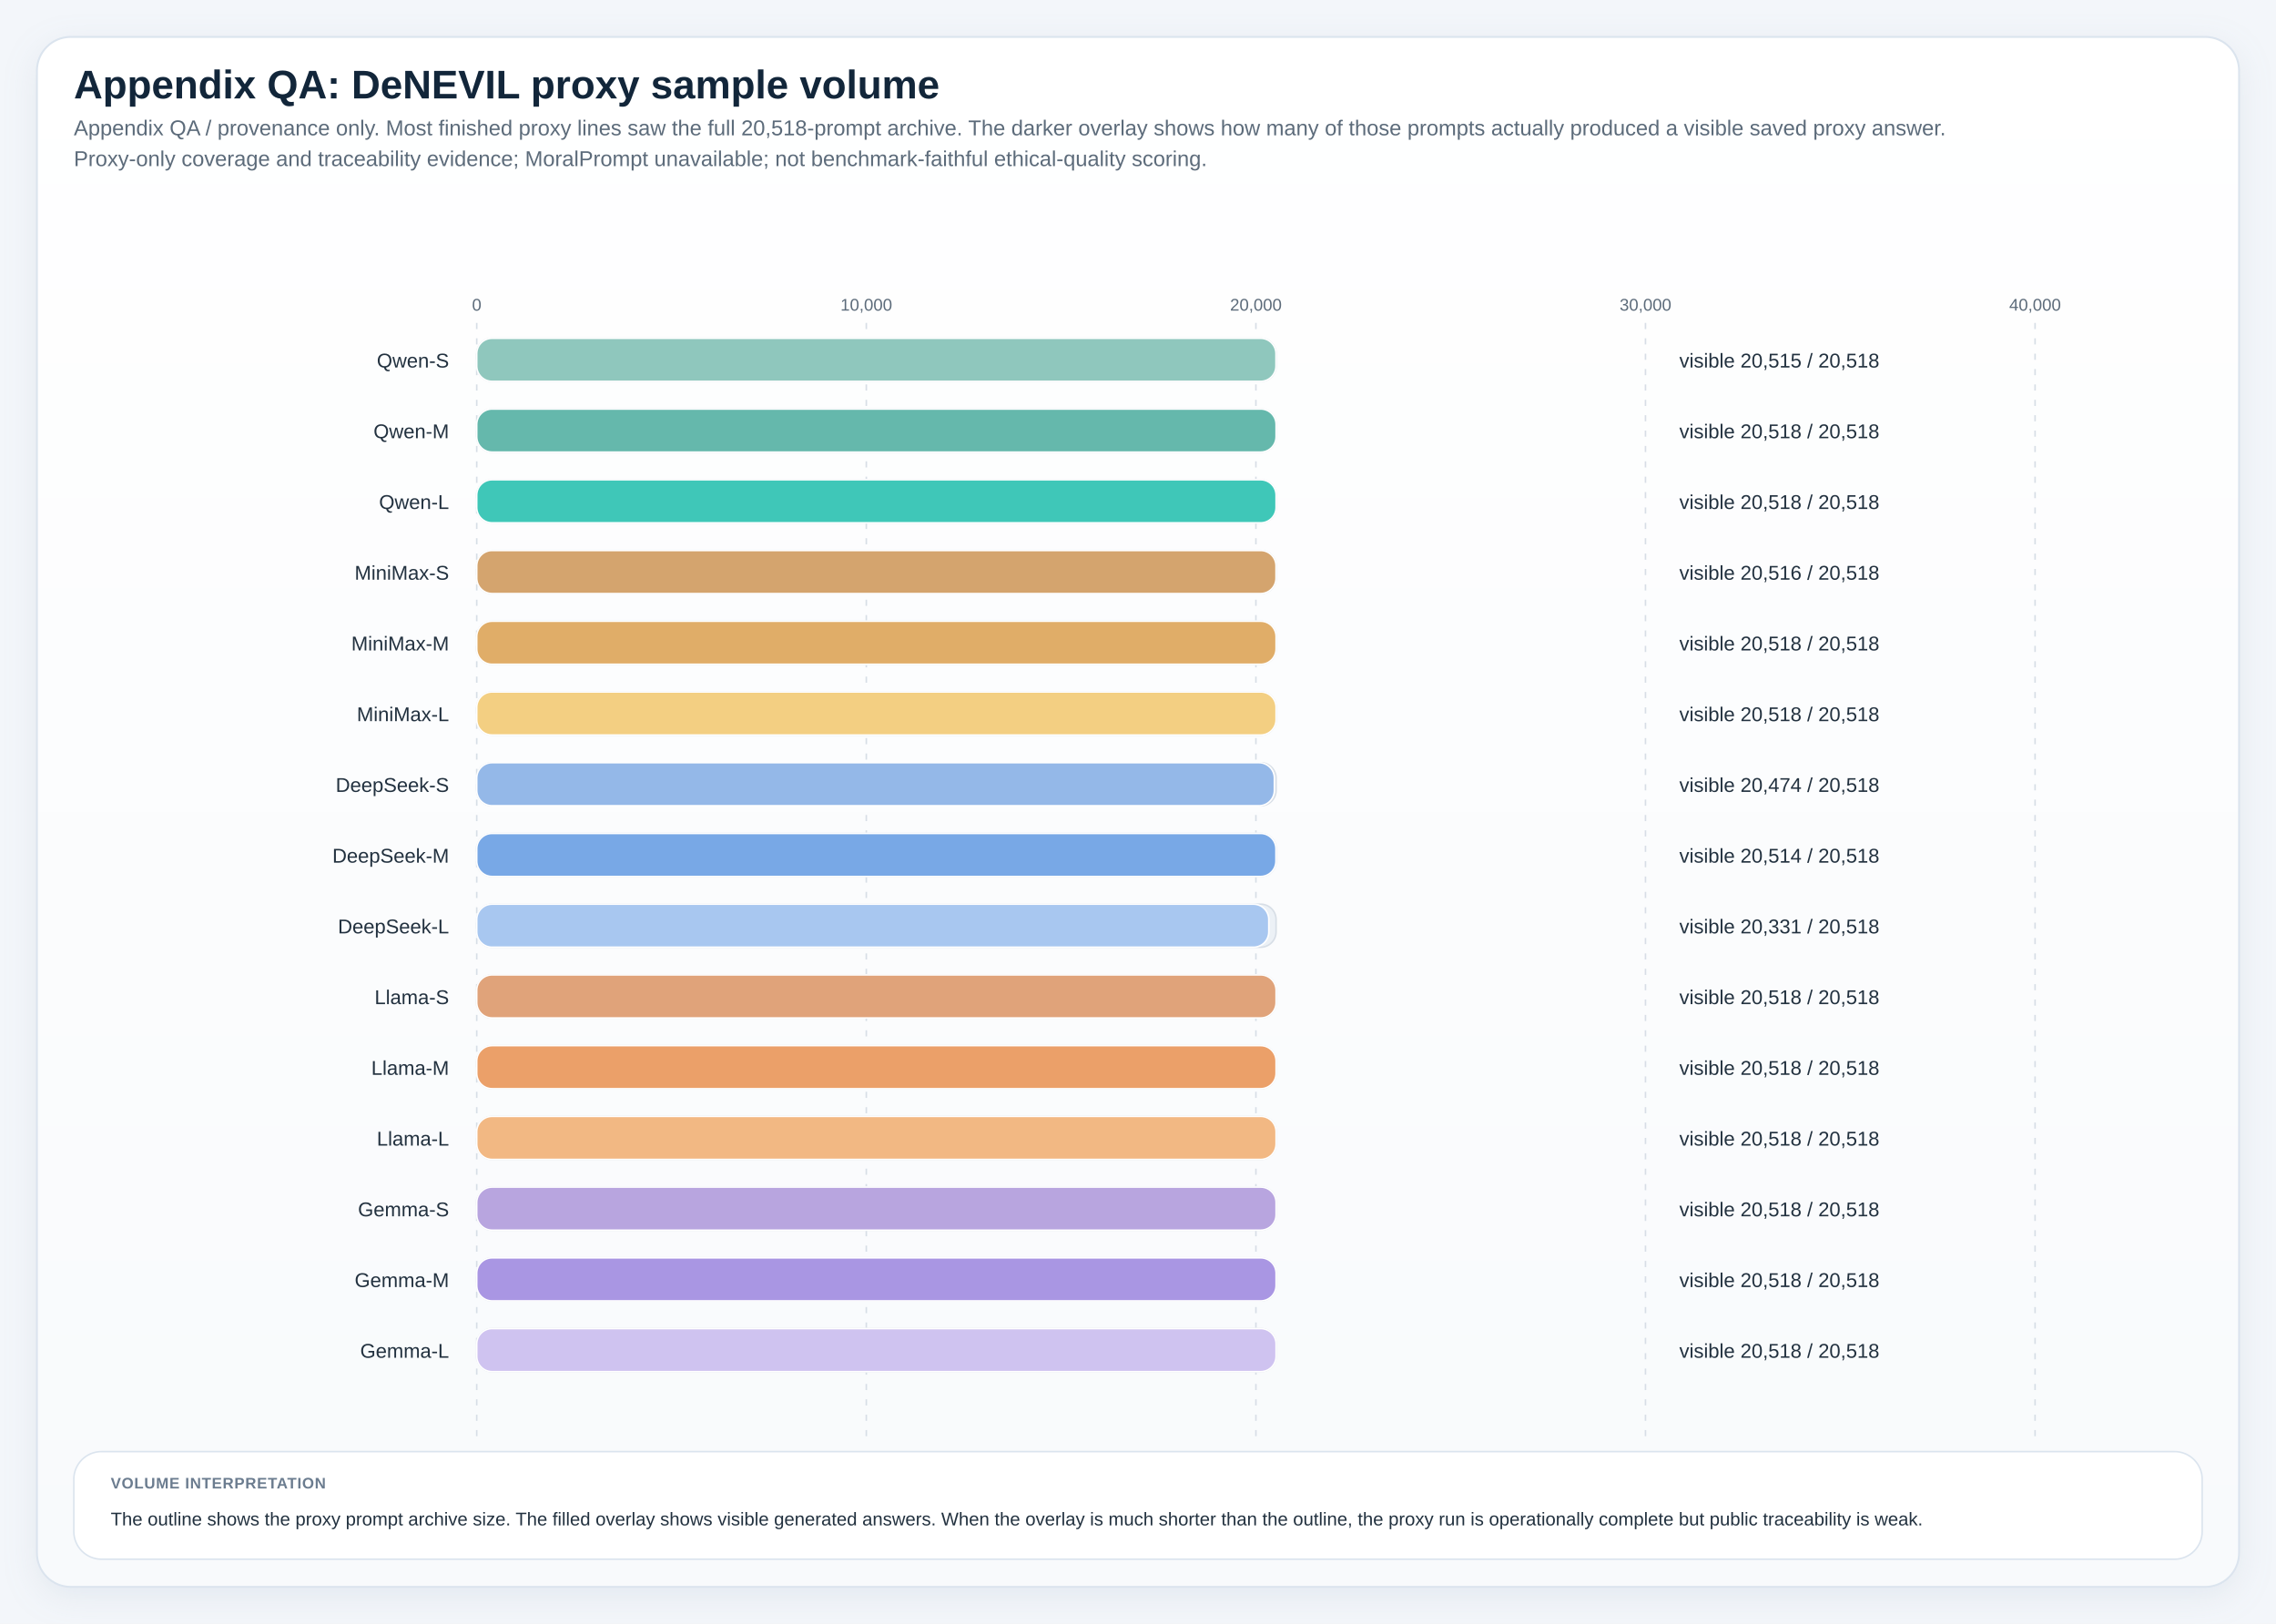
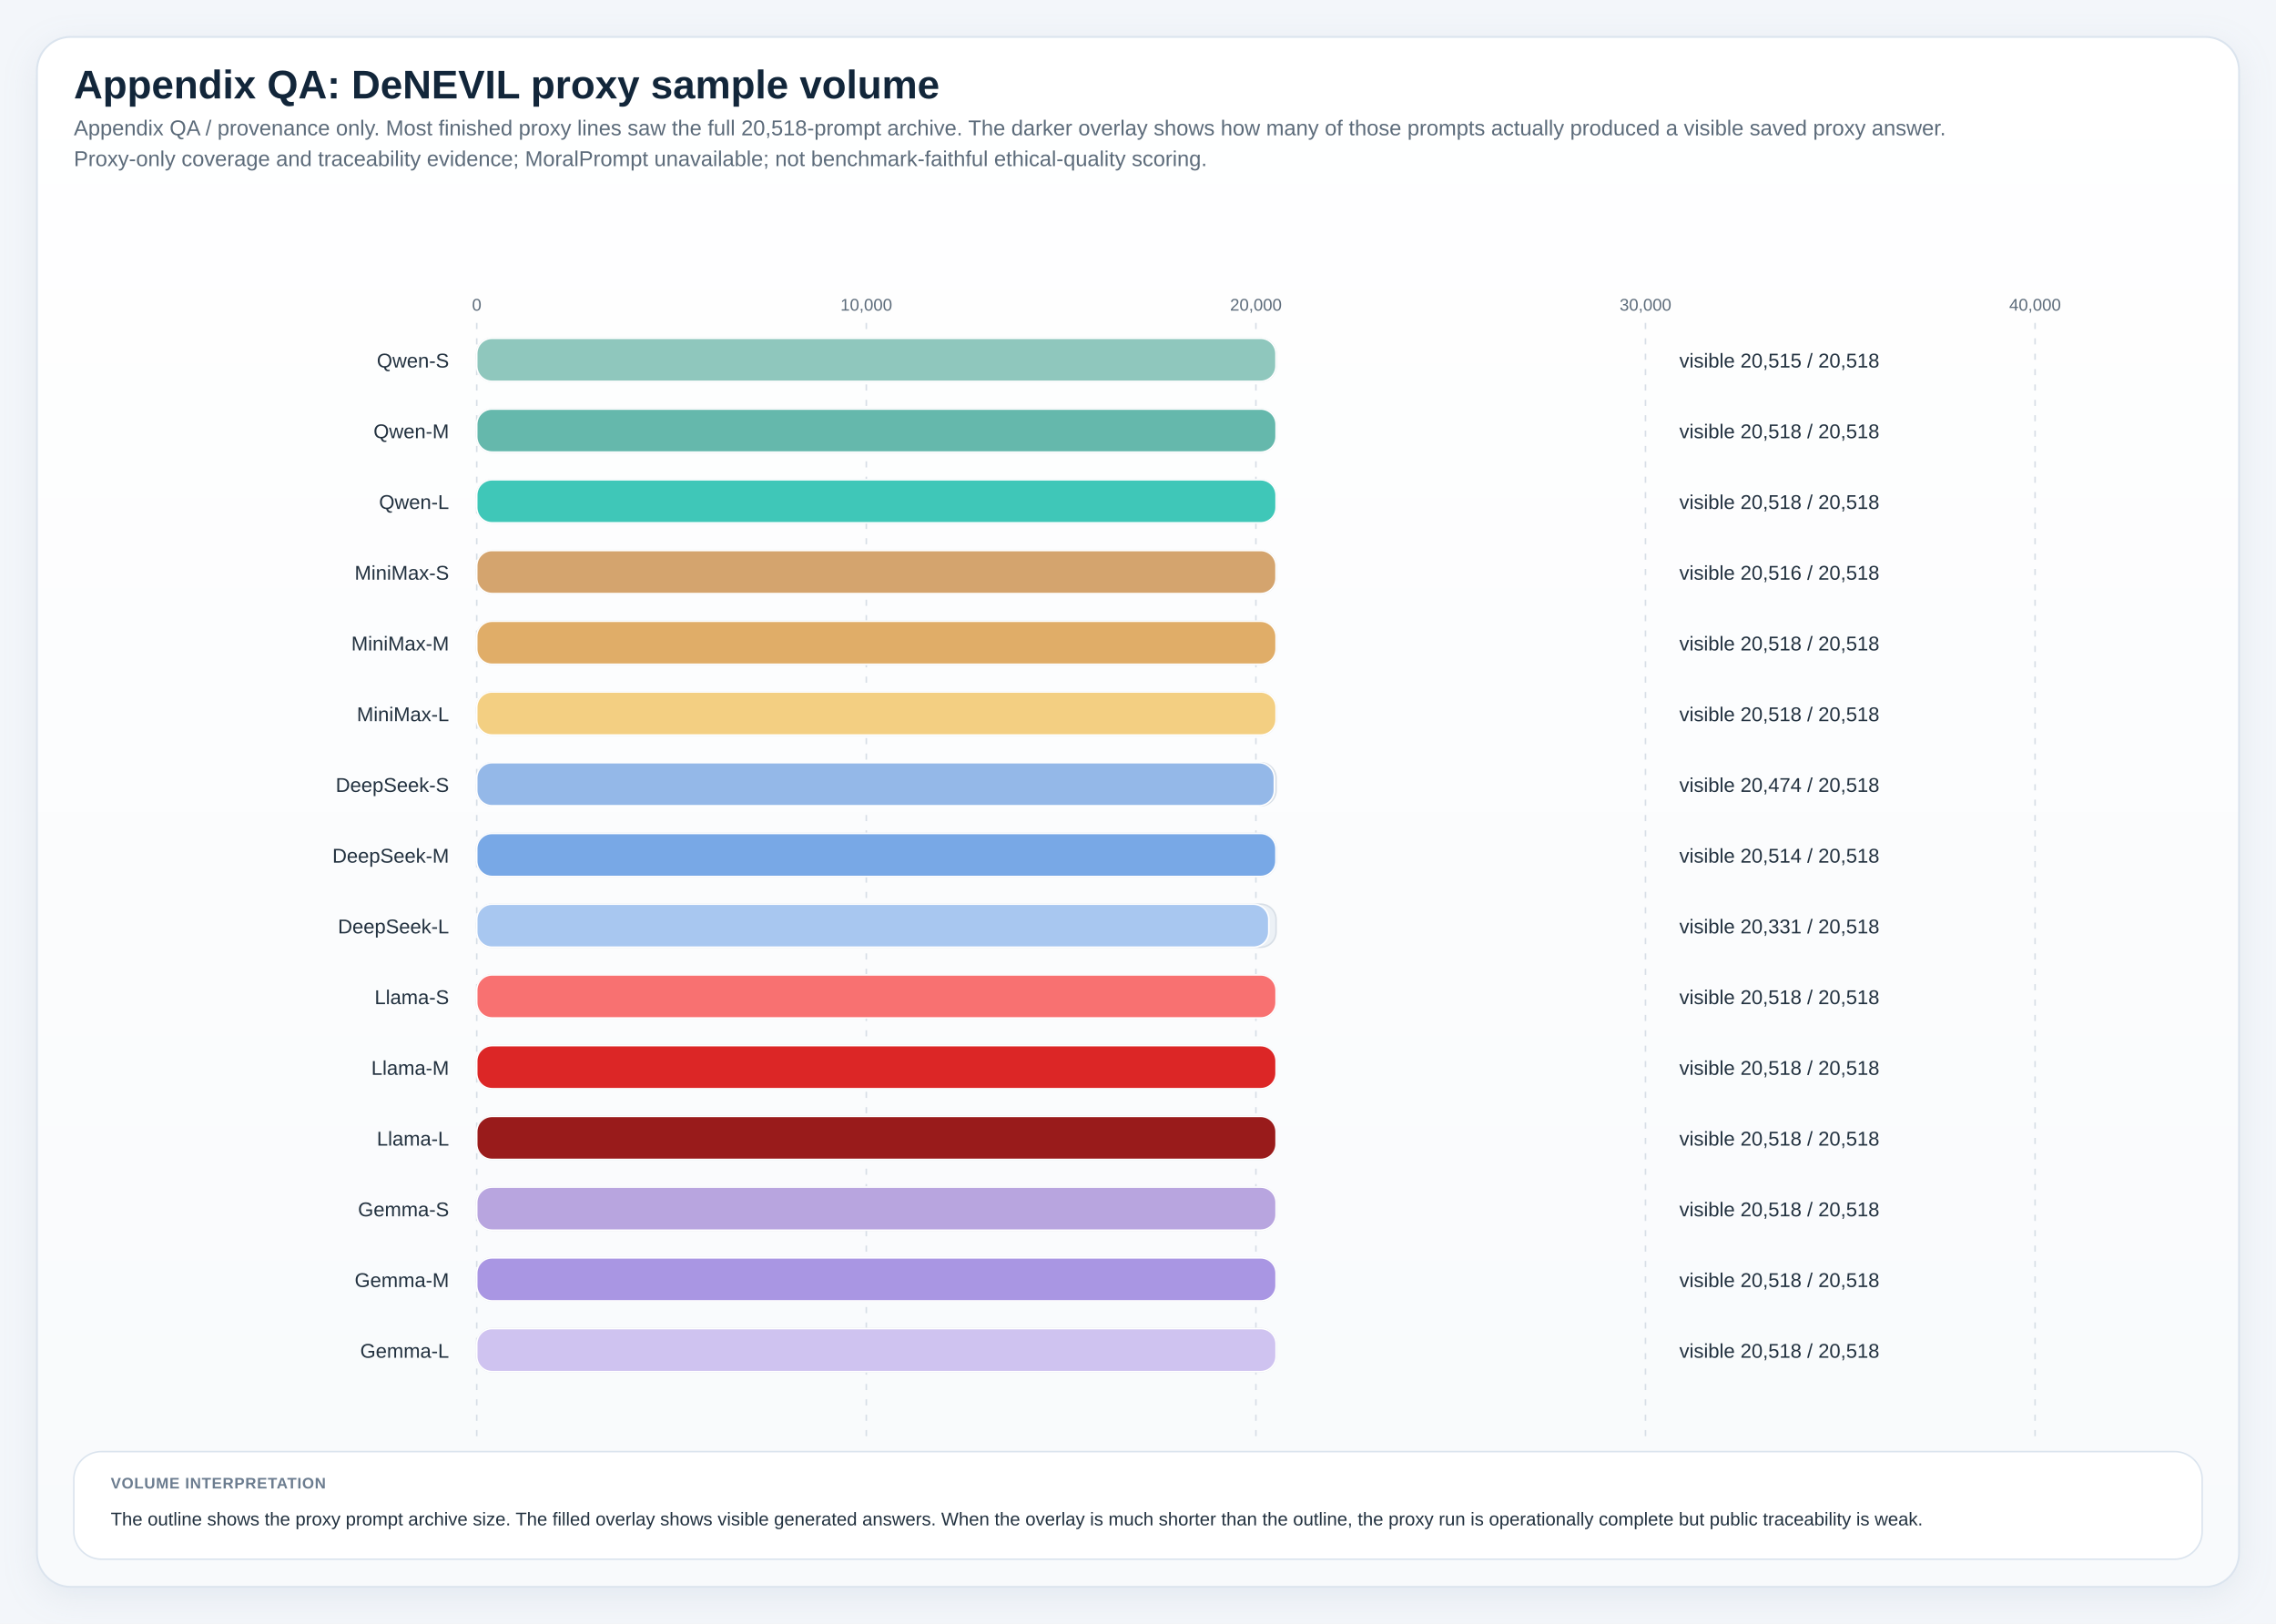
<svg xmlns="http://www.w3.org/2000/svg" viewBox="0 0 1480 1056" role="img" preserveAspectRatio="xMidYMin meet" style="max-width:100%;height:auto">
  <defs>
    <linearGradient id="panelGradient" x1="0" x2="0" y1="0" y2="1">
      <stop offset="0%" stop-color="#ffffff" />
      <stop offset="100%" stop-color="#f8fafc" />
    </linearGradient>
    <pattern id="diagonalHatch" width="8" height="8" patternUnits="userSpaceOnUse" patternTransform="rotate(45)">
      <line x1="0" y1="0" x2="0" y2="8" stroke="#cdd6e1" stroke-width="3" />
    </pattern>
    <filter id="softShadow" x="-20%" y="-20%" width="140%" height="140%">
      <feDropShadow dx="0" dy="6" stdDeviation="10" flood-color="#9fb0c2" flood-opacity="0.18" />
    </filter>
    <style>
.canvas { fill: #f3f6fa; }
.title { font: 700 26px 'IBM Plex Sans', 'Helvetica Neue', Arial, sans-serif; fill: #12263a; }
.subtitle { font: 400 14px 'IBM Plex Sans', 'Helvetica Neue', Arial, sans-serif; fill: #5c6b7a; }
.axis { font: 600 14px 'IBM Plex Sans', 'Helvetica Neue', Arial, sans-serif; fill: #22313f; }
.label { font: 500 13px 'IBM Plex Sans', 'Helvetica Neue', Arial, sans-serif; fill: #22313f; }
.metric { font: 700 20px 'IBM Plex Sans', 'Helvetica Neue', Arial, sans-serif; fill: #12263a; }
.celltext { font: 700 16px 'IBM Plex Sans', 'Helvetica Neue', Arial, sans-serif; fill: #ffffff; }
.celltext-dark { font: 700 16px 'IBM Plex Sans', 'Helvetica Neue', Arial, sans-serif; fill: #173042; }
.cellsub { font: 500 11px 'IBM Plex Sans', 'Helvetica Neue', Arial, sans-serif; fill: rgba(255,255,255,0.88); }
.cellsub-dark { font: 600 11px 'IBM Plex Sans', 'Helvetica Neue', Arial, sans-serif; fill: #385062; }
.body { font: 500 12px 'IBM Plex Sans', 'Helvetica Neue', Arial, sans-serif; fill: #22313f; }
.small { font: 500 11px 'IBM Plex Sans', 'Helvetica Neue', Arial, sans-serif; fill: #5c6b7a; }
.tiny { font: 600 10px 'IBM Plex Sans', 'Helvetica Neue', Arial, sans-serif; fill: #6b7c8f; letter-spacing: 0.04em; }
.grid { fill: #ffffff; stroke: #d7dee6; stroke-width: 1.25; }
.panel { fill: url(#panelGradient); stroke: #dbe4ee; stroke-width: 1.25; filter: url(#softShadow); }
.subpanel { fill: #ffffff; stroke: #e2e8f0; stroke-width: 1; }
.legend-card { fill: #ffffff; stroke: #dbe4ee; stroke-width: 1; }
.guide { stroke: #d7dee6; stroke-width: 1; stroke-dasharray: 4 6; }
.baseline { stroke: #aab7c6; stroke-width: 1.1; }
.muted-cell { fill: #eef2f7; stroke: #d7dee6; stroke-width: 1; }
.muted-bar { fill: #ecf1f6; stroke: #d7dee6; stroke-width: 1; }
.outline { stroke: rgba(255,255,255,0.9); stroke-width: 1; }
</style>
  </defs>
  <rect x="0" y="0" width="1480" height="1056" class="canvas" />
  <rect x="24" y="24" width="1432" height="1008" rx="22" class="panel" />
  <text x="48" y="64" class="title">Appendix QA: DeNEVIL proxy sample volume</text>
  <text x="48" y="88" class="subtitle">Appendix QA / provenance only. Most finished proxy lines saw the full 20,518-prompt archive. The darker overlay shows how many of those prompts actually produced a visible saved proxy answer.</text>
  <text x="48" y="108" class="subtitle">Proxy-only coverage and traceability evidence; MoralPrompt unavailable; not benchmark-faithful ethical-quality scoring.</text>
  <line x1="310.00" y1="210" x2="310.00" y2="934" class="guide" />
  <text x="310.00" y="202" text-anchor="middle" class="small">0</text>
  <line x1="563.33" y1="210" x2="563.33" y2="934" class="guide" />
  <text x="563.33" y="202" text-anchor="middle" class="small">10,000</text>
  <line x1="816.67" y1="210" x2="816.67" y2="934" class="guide" />
  <text x="816.67" y="202" text-anchor="middle" class="small">20,000</text>
  <line x1="1070.00" y1="210" x2="1070.00" y2="934" class="guide" />
  <text x="1070.00" y="202" text-anchor="middle" class="small">30,000</text>
  <line x1="1323.33" y1="210" x2="1323.33" y2="934" class="guide" />
  <text x="1323.33" y="202" text-anchor="middle" class="small">40,000</text>
  <text x="292" y="239.00" text-anchor="end" class="label">Qwen-S</text>
  <rect x="310" y="220" width="519.79" height="28" rx="10" class="muted-bar" />
  <rect x="310" y="220" width="519.71" height="28" rx="10" fill="#8fc7bd" stroke="#ffffff" stroke-width="1" />
  <text x="1092" y="239.00" class="label">visible 20,515 / 20,518</text>
  <text x="292" y="285.00" text-anchor="end" class="label">Qwen-M</text>
  <rect x="310" y="266" width="519.79" height="28" rx="10" class="muted-bar" />
  <rect x="310" y="266" width="519.79" height="28" rx="10" fill="#65b8ac" stroke="#ffffff" stroke-width="1" />
  <text x="1092" y="285.00" class="label">visible 20,518 / 20,518</text>
  <text x="292" y="331.00" text-anchor="end" class="label">Qwen-L</text>
  <rect x="310" y="312" width="519.79" height="28" rx="10" class="muted-bar" />
  <rect x="310" y="312" width="519.79" height="28" rx="10" fill="#3fc7b8" stroke="#ffffff" stroke-width="1" />
  <text x="1092" y="331.00" class="label">visible 20,518 / 20,518</text>
  <text x="292" y="377.00" text-anchor="end" class="label">MiniMax-S</text>
  <rect x="310" y="358" width="519.79" height="28" rx="10" class="muted-bar" />
  <rect x="310" y="358" width="519.74" height="28" rx="10" fill="#d4a46e" stroke="#ffffff" stroke-width="1" />
  <text x="1092" y="377.00" class="label">visible 20,516 / 20,518</text>
  <text x="292" y="423.00" text-anchor="end" class="label">MiniMax-M</text>
  <rect x="310" y="404" width="519.79" height="28" rx="10" class="muted-bar" />
  <rect x="310" y="404" width="519.79" height="28" rx="10" fill="#e0ad68" stroke="#ffffff" stroke-width="1" />
  <text x="1092" y="423.00" class="label">visible 20,518 / 20,518</text>
  <text x="292" y="469.00" text-anchor="end" class="label">MiniMax-L</text>
  <rect x="310" y="450" width="519.79" height="28" rx="10" class="muted-bar" />
  <rect x="310" y="450" width="519.79" height="28" rx="10" fill="#f3cf82" stroke="#ffffff" stroke-width="1" />
  <text x="1092" y="469.00" class="label">visible 20,518 / 20,518</text>
  <text x="292" y="515.00" text-anchor="end" class="label">DeepSeek-S</text>
  <rect x="310" y="496" width="519.79" height="28" rx="10" class="muted-bar" />
  <rect x="310" y="496" width="518.67" height="28" rx="10" fill="#94b8e8" stroke="#ffffff" stroke-width="1" />
  <text x="1092" y="515.00" class="label">visible 20,474 / 20,518</text>
  <text x="292" y="561.00" text-anchor="end" class="label">DeepSeek-M</text>
  <rect x="310" y="542" width="519.79" height="28" rx="10" class="muted-bar" />
  <rect x="310" y="542" width="519.69" height="28" rx="10" fill="#78a8e6" stroke="#ffffff" stroke-width="1" />
  <text x="1092" y="561.00" class="label">visible 20,514 / 20,518</text>
  <text x="292" y="607.00" text-anchor="end" class="label">DeepSeek-L</text>
  <rect x="310" y="588" width="519.79" height="28" rx="10" class="muted-bar" />
  <rect x="310" y="588" width="515.05" height="28" rx="10" fill="#a8c7f0" stroke="#ffffff" stroke-width="1" />
  <text x="1092" y="607.00" class="label">visible 20,331 / 20,518</text>
  <text x="292" y="653.00" text-anchor="end" class="label">Llama-S</text>
  <rect x="310" y="634" width="519.79" height="28" rx="10" class="muted-bar" />
-   <rect x="310" y="634" width="519.79" height="28" rx="10" fill="#e0a37a" stroke="#ffffff" stroke-width="1" />
+   <rect x="310" y="634" width="519.79" height="28" rx="10" fill="#f87171" stroke="#ffffff" stroke-width="1" />
  <text x="1092" y="653.00" class="label">visible 20,518 / 20,518</text>
  <text x="292" y="699.00" text-anchor="end" class="label">Llama-M</text>
  <rect x="310" y="680" width="519.79" height="28" rx="10" class="muted-bar" />
-   <rect x="310" y="680" width="519.79" height="28" rx="10" fill="#eba069" stroke="#ffffff" stroke-width="1" />
+   <rect x="310" y="680" width="519.79" height="28" rx="10" fill="#dc2626" stroke="#ffffff" stroke-width="1" />
  <text x="1092" y="699.00" class="label">visible 20,518 / 20,518</text>
  <text x="292" y="745.00" text-anchor="end" class="label">Llama-L</text>
  <rect x="310" y="726" width="519.79" height="28" rx="10" class="muted-bar" />
-   <rect x="310" y="726" width="519.79" height="28" rx="10" fill="#f2b883" stroke="#ffffff" stroke-width="1" />
+   <rect x="310" y="726" width="519.79" height="28" rx="10" fill="#991b1b" stroke="#ffffff" stroke-width="1" />
  <text x="1092" y="745.00" class="label">visible 20,518 / 20,518</text>
  <text x="292" y="791.00" text-anchor="end" class="label">Gemma-S</text>
  <rect x="310" y="772" width="519.79" height="28" rx="10" class="muted-bar" />
  <rect x="310" y="772" width="519.79" height="28" rx="10" fill="#b8a5df" stroke="#ffffff" stroke-width="1" />
  <text x="1092" y="791.00" class="label">visible 20,518 / 20,518</text>
  <text x="292" y="837.00" text-anchor="end" class="label">Gemma-M</text>
  <rect x="310" y="818" width="519.79" height="28" rx="10" class="muted-bar" />
  <rect x="310" y="818" width="519.79" height="28" rx="10" fill="#a996e3" stroke="#ffffff" stroke-width="1" />
  <text x="1092" y="837.00" class="label">visible 20,518 / 20,518</text>
  <text x="292" y="883.00" text-anchor="end" class="label">Gemma-L</text>
  <rect x="310" y="864" width="519.79" height="28" rx="10" class="muted-bar" />
  <rect x="310" y="864" width="519.79" height="28" rx="10" fill="#cfc3f0" stroke="#ffffff" stroke-width="1" />
  <text x="1092" y="883.00" class="label">visible 20,518 / 20,518</text>
  <rect x="48" y="944" width="1384" height="70" rx="18" class="legend-card" />
  <text x="72" y="968" class="tiny">VOLUME INTERPRETATION</text>
  <text x="72" y="992" class="body">The outline shows the proxy prompt archive size. The filled overlay shows visible generated answers. When the overlay is much shorter than the outline, the proxy run is operationally complete but public traceability is weak.</text>
</svg>
